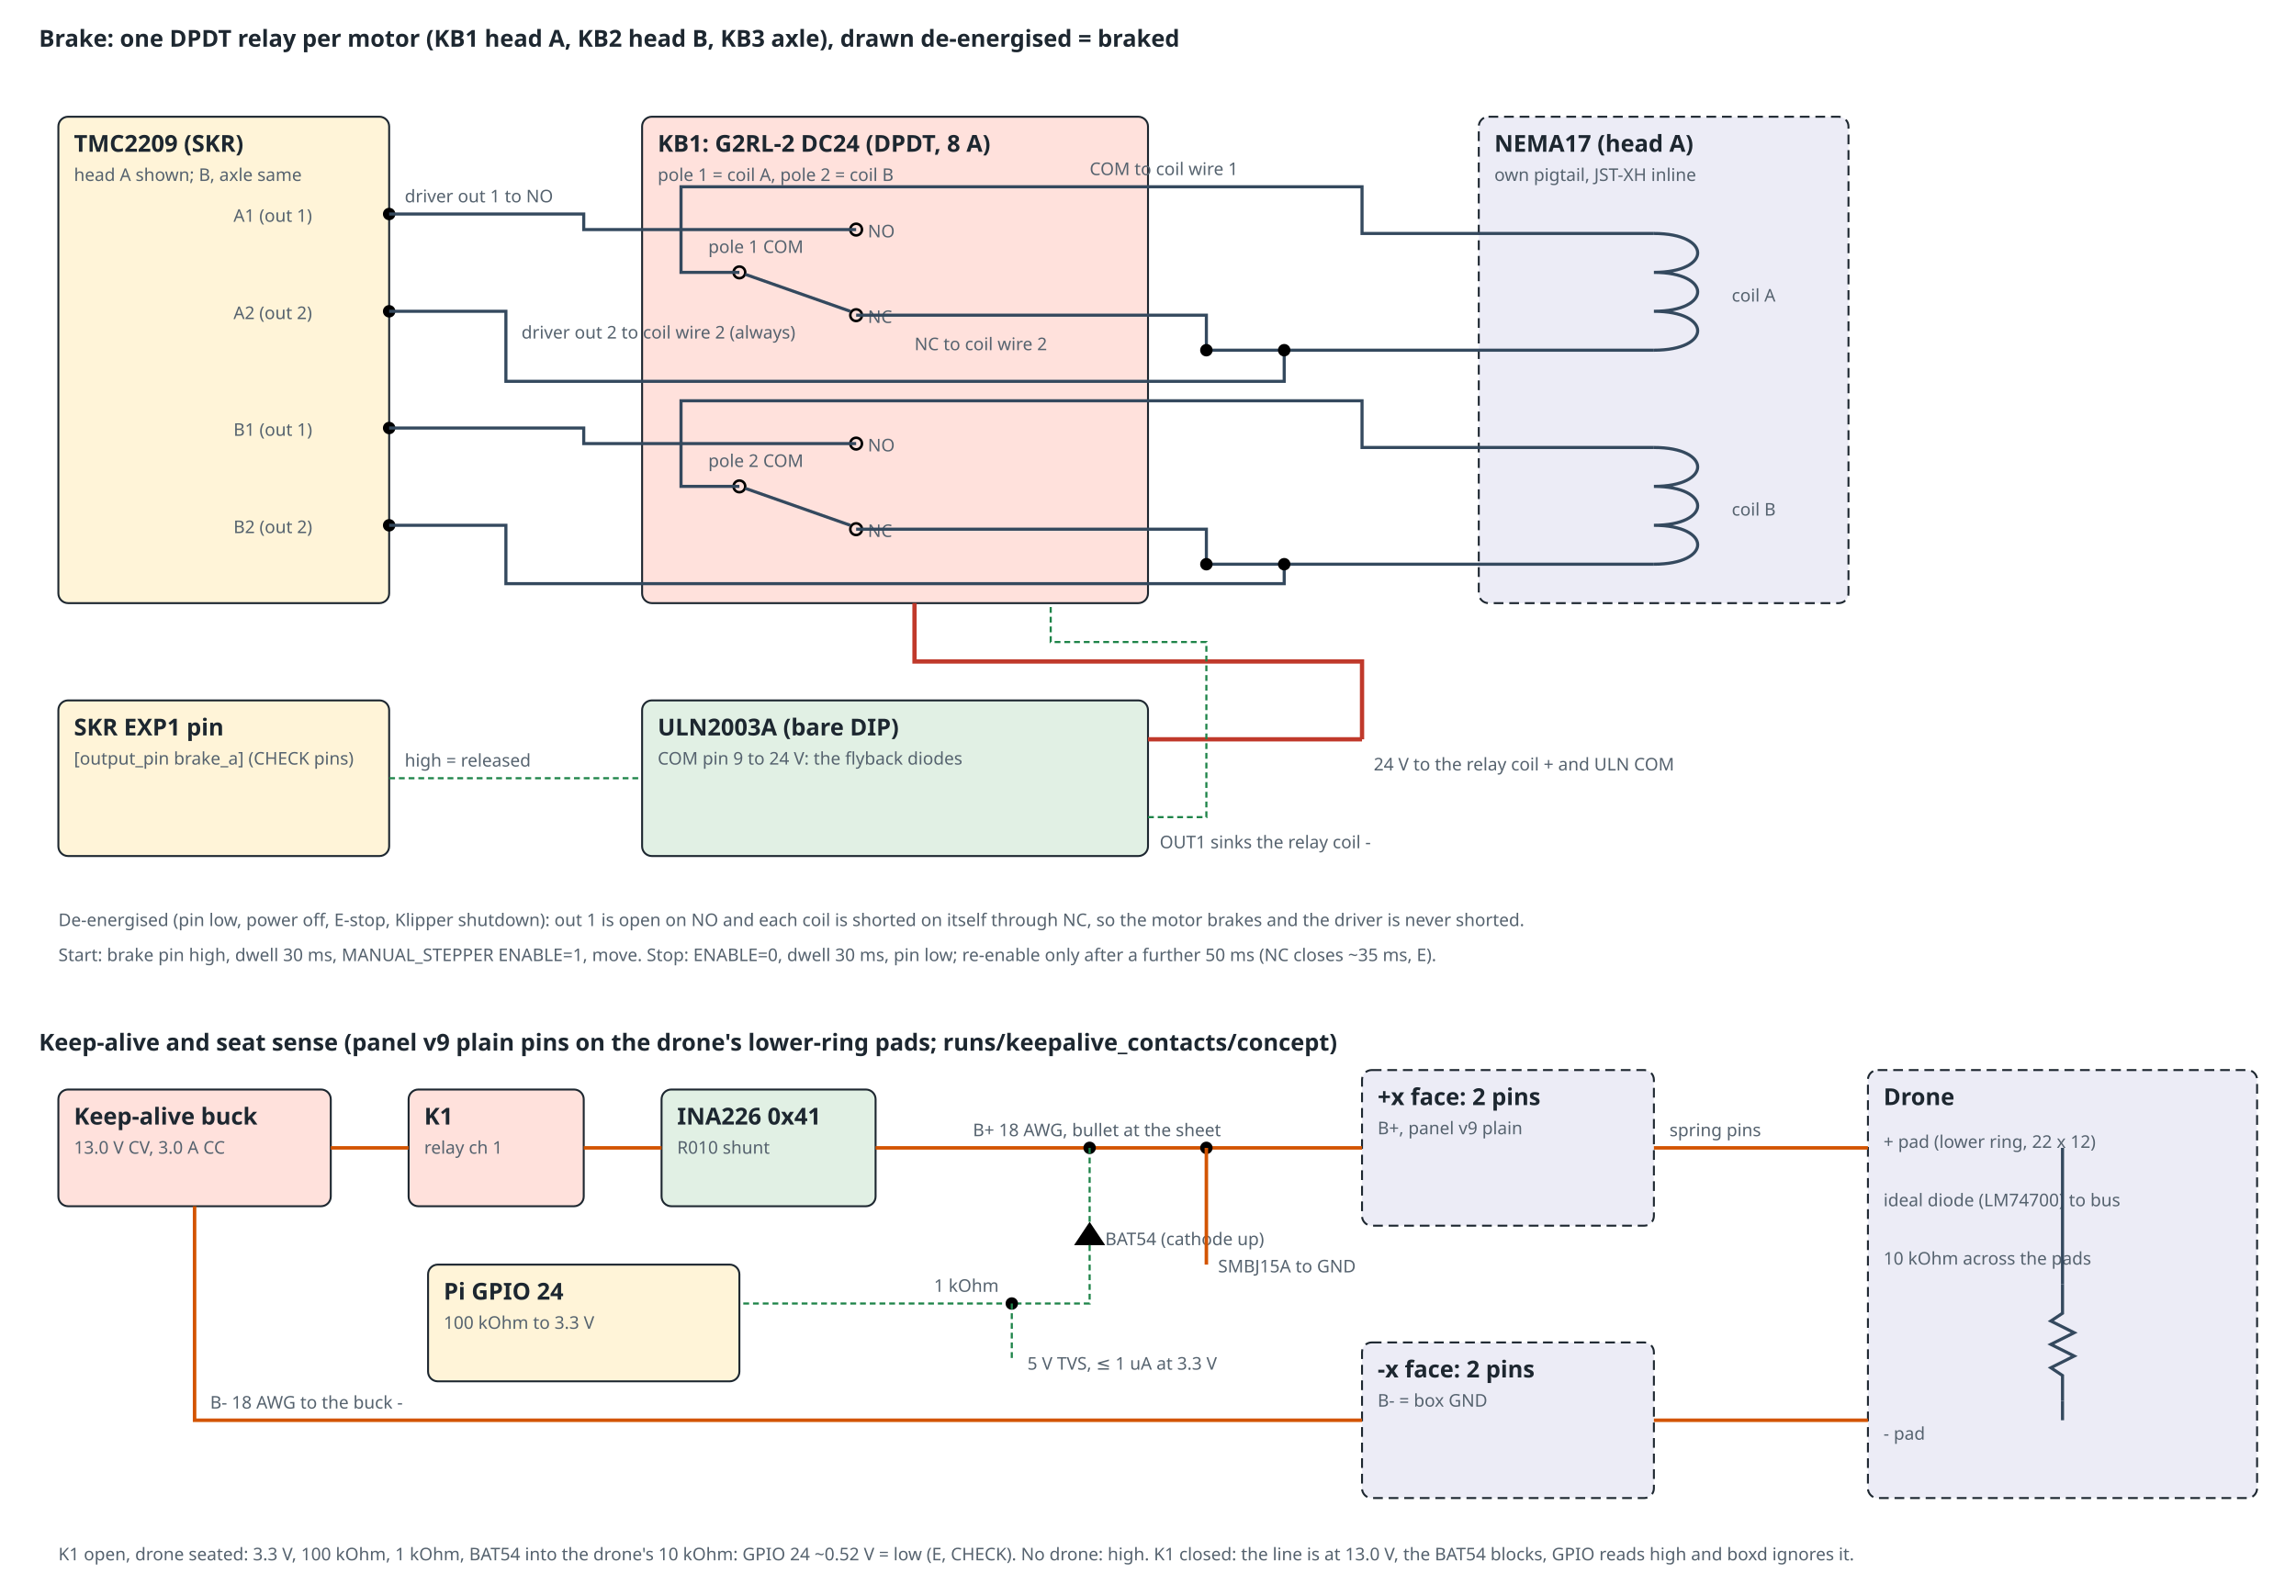
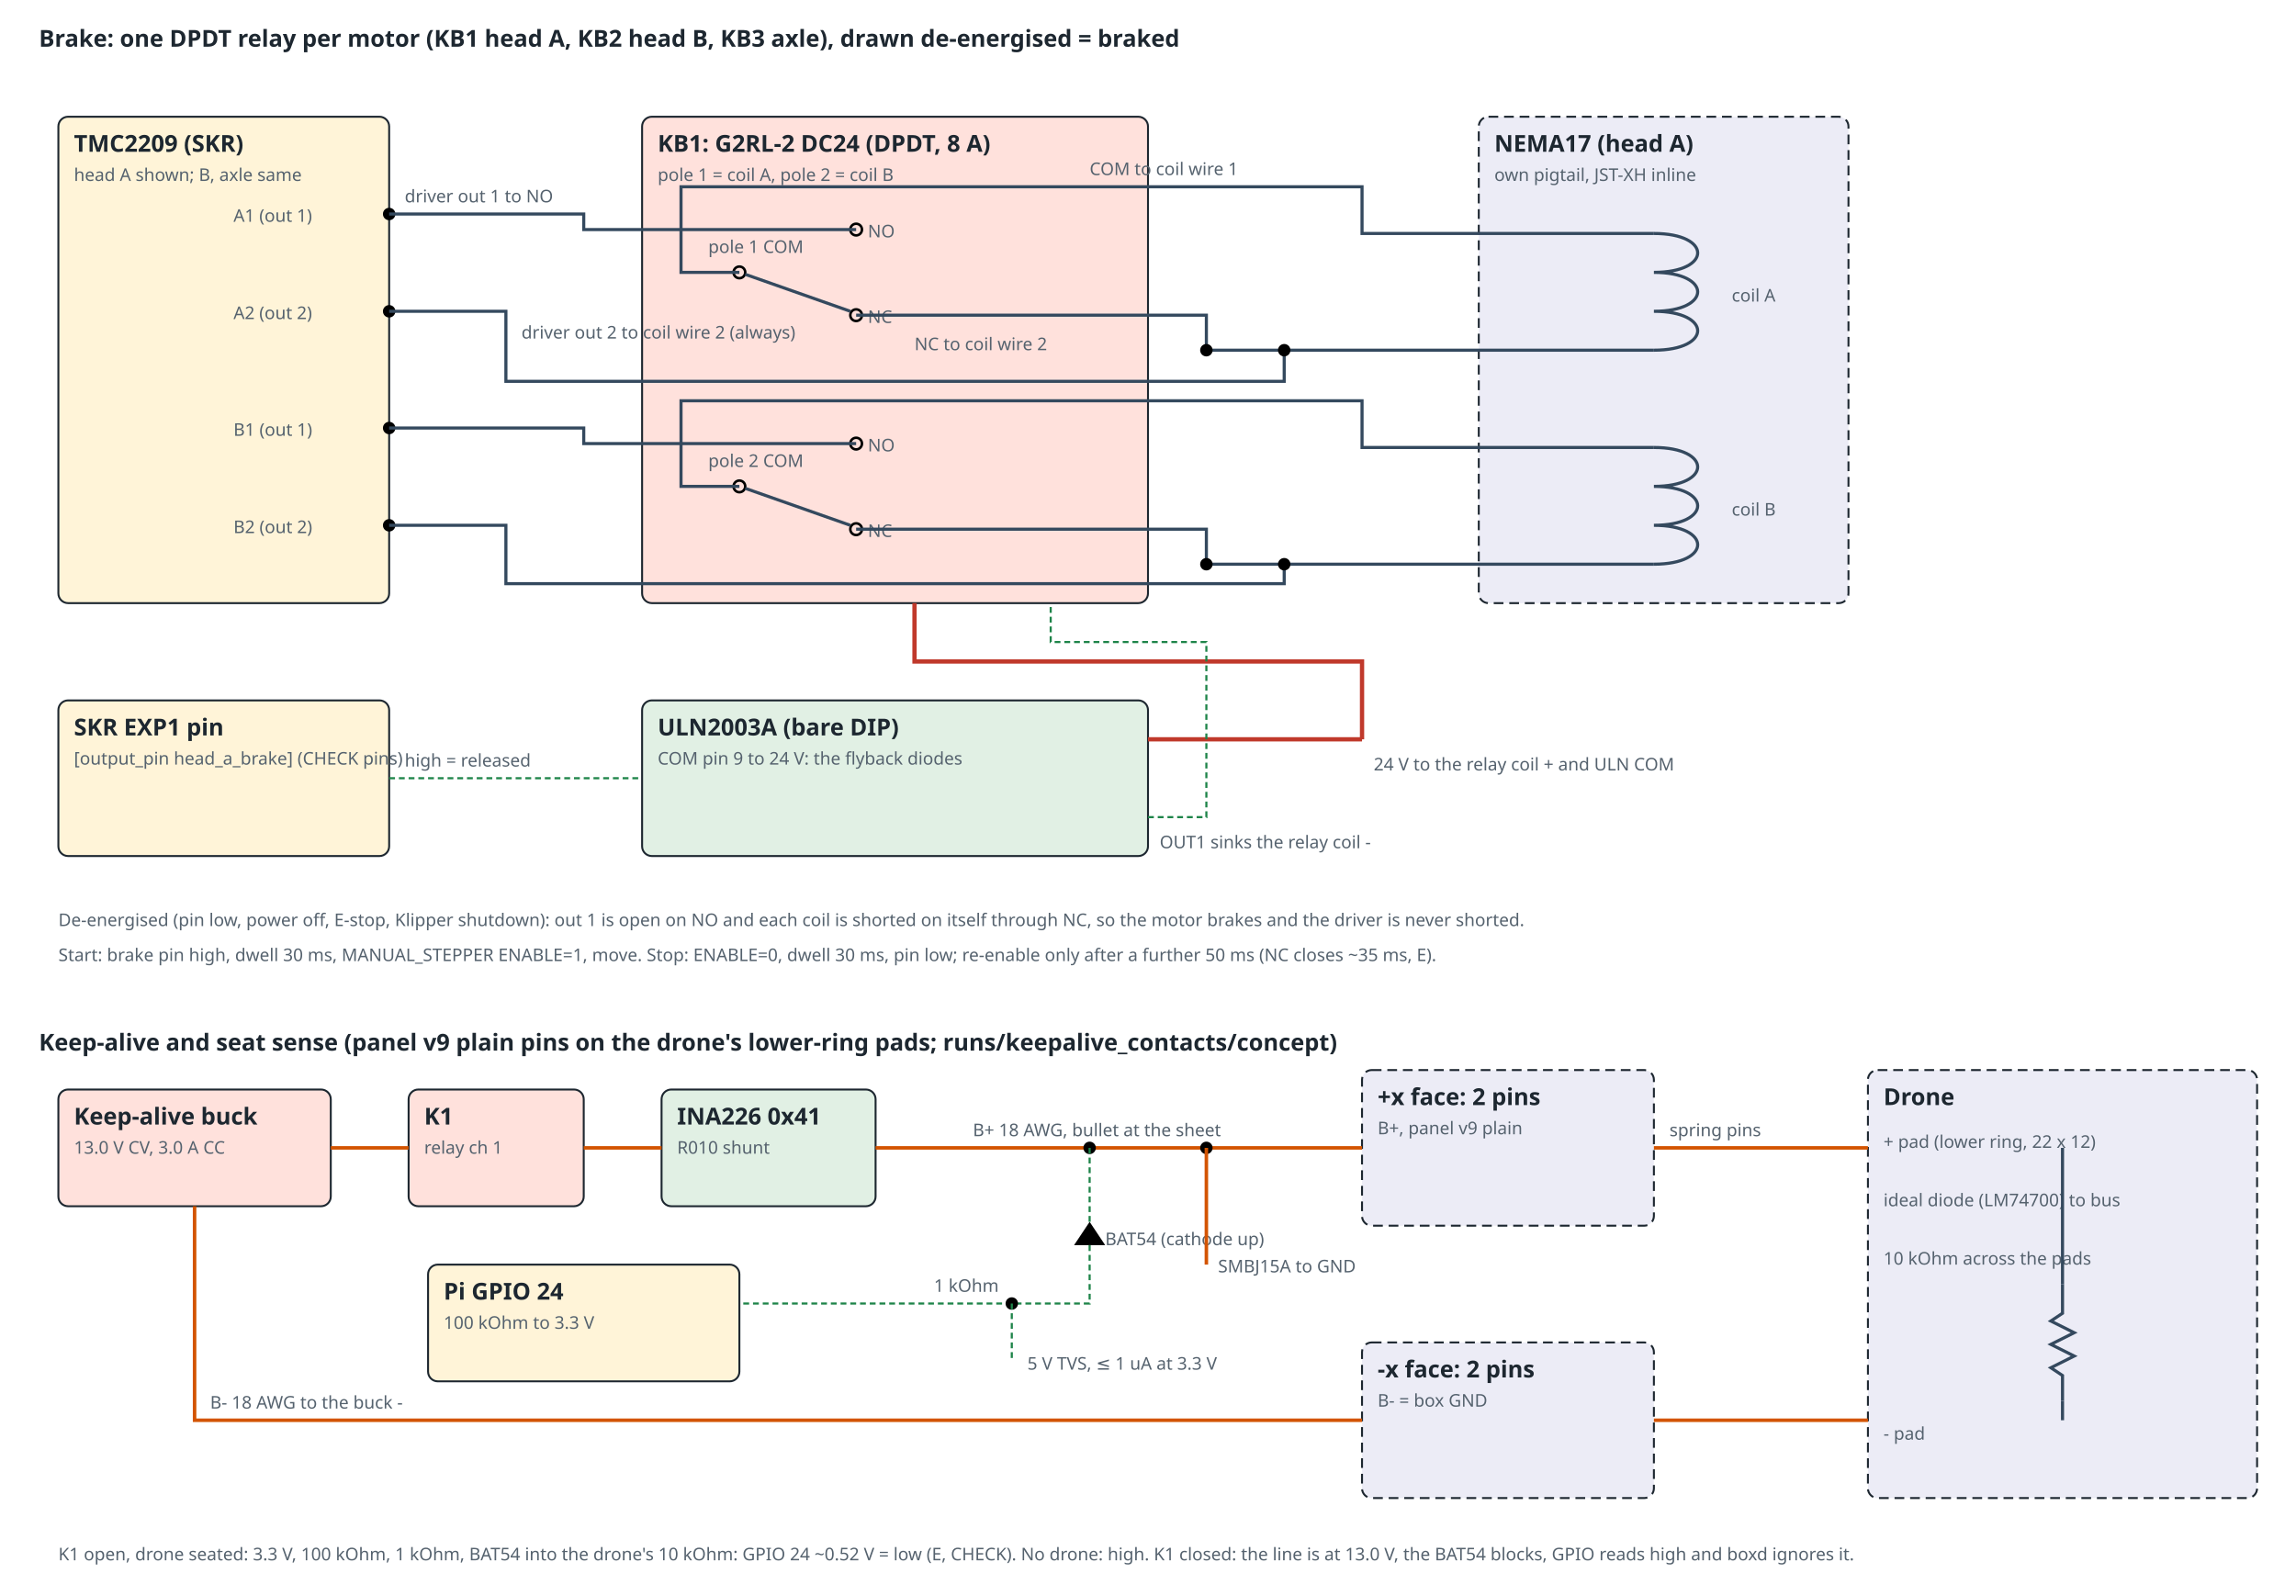
<svg xmlns="http://www.w3.org/2000/svg" viewBox="0 0 1180 820" width="100%" style="max-width:1180px;height:auto" role="img">
  <style>
.bg{fill:var(--bg,#ffffff)} .sheet{fill:var(--sheet,#eef3f6);stroke:var(--line,#8a97a3);stroke-width:1}
.ko{fill:var(--ko,#e2e2e2);stroke:var(--line,#8a97a3);stroke-dasharray:4 3}
.fix{fill:var(--fix,#dfe8f0);stroke:var(--ink,#1d2730);stroke-width:1}
.brd{fill:var(--brd,#fff4d8);stroke:var(--ink,#1d2730);stroke-width:1}
.pwr{fill:var(--pwr,#ffe1dc);stroke:var(--ink,#1d2730);stroke-width:1}
.sig{fill:var(--sig,#e1f0e4);stroke:var(--ink,#1d2730);stroke-width:1}
.off{fill:var(--off,#ececf6);stroke:var(--ink,#1d2730);stroke-width:1;stroke-dasharray:5 3}
.t{font:11px system-ui,sans-serif;fill:var(--ink,#1d2730)} .ts{font:9px system-ui,sans-serif;fill:var(--muted,#55626e)}
.tb{font:bold 12px system-ui,sans-serif;fill:var(--ink,#1d2730)}
.w24{stroke:var(--c24,#c0392b);stroke-width:2.2;fill:none} .w13{stroke:var(--c13,#d35400);stroke-width:1.8;fill:none}
.w6{stroke:var(--c6,#8e44ad);stroke-width:1.6;fill:none} .w5{stroke:var(--c5,#2471a3);stroke-width:1.4;fill:none}
.wch{stroke:var(--cch,#b7950b);stroke-width:2;fill:none} .wsg{stroke:var(--csg,#1e8449);stroke-width:1.1;fill:none;stroke-dasharray:3 2}
.wst{stroke:var(--cst,#34495e);stroke-width:1.6;fill:none} .wm{stroke:var(--cm,#7b241c);stroke-width:2.6;fill:none}
.arr{stroke:var(--ink,#1d2730);stroke-width:1.2;fill:none;marker-end:url(#ah)} .ab{stroke:var(--c24,#c0392b);stroke-width:1;fill:none;stroke-dasharray:4 3}
</style>
  <defs>
    <marker id="ah" viewBox="0 0 10 10" refX="9" refY="5" markerWidth="7" markerHeight="7" orient="auto">
      <path d="M0,0 L10,5 L0,10 z" fill="currentColor" />
    </marker>
  </defs>
  <rect class="bg" x="0" y="0" width="1180" height="820" />
  <text class="tb" x="20" y="24">Brake: one DPDT relay per motor (KB1 head A, KB2 head B, KB3 axle), drawn de-energised = braked</text>
  <rect class="brd" x="30" y="60" width="170" height="250" rx="5" />
  <text class="tb" x="38" y="78">TMC2209 (SKR)</text>
  <text class="ts" x="38" y="93">head A shown; B, axle same</text>
  <text class="ts" x="120" y="114">A1 (out 1)</text>
  <circle cx="200" cy="110" r="3.2" fill="currentColor" />
  <text class="ts" x="120" y="164">A2 (out 2)</text>
  <circle cx="200" cy="160" r="3.2" fill="currentColor" />
  <text class="ts" x="120" y="224">B1 (out 1)</text>
  <circle cx="200" cy="220" r="3.2" fill="currentColor" />
  <text class="ts" x="120" y="274">B2 (out 2)</text>
  <circle cx="200" cy="270" r="3.2" fill="currentColor" />
  <rect class="pwr" x="330" y="60" width="260" height="250" rx="5" />
  <text class="tb" x="338" y="78">KB1: G2RL-2 DC24 (DPDT, 8 A)</text>
  <text class="ts" x="338" y="93">pole 1 = coil A, pole 2 = coil B</text>
  <circle cx="440" cy="118" r="3" fill="none" stroke="currentColor" stroke-width="1.3" />
  <text class="ts" x="446" y="122">NO</text>
  <circle cx="440" cy="162" r="3" fill="none" stroke="currentColor" stroke-width="1.3" />
  <text class="ts" x="446" y="166">NC</text>
  <circle cx="380" cy="140" r="3" fill="none" stroke="currentColor" stroke-width="1.3" />
  <path class="wst" d="M383,141 L437,160" />
  <text class="ts" x="364" y="130">pole 1 COM</text>
  <circle cx="440" cy="228" r="3" fill="none" stroke="currentColor" stroke-width="1.3" />
  <text class="ts" x="446" y="232">NO</text>
  <circle cx="440" cy="272" r="3" fill="none" stroke="currentColor" stroke-width="1.3" />
  <text class="ts" x="446" y="276">NC</text>
  <circle cx="380" cy="250" r="3" fill="none" stroke="currentColor" stroke-width="1.3" />
  <path class="wst" d="M383,251 L437,270" />
  <text class="ts" x="364" y="240">pole 2 COM</text>
  <rect class="off" x="760" y="60" width="190" height="250" rx="5" />
  <text class="tb" x="768" y="78">NEMA17 (head A)</text>
  <text class="ts" x="768" y="93">own pigtail, JST-XH inline</text>
  <path class="wst" d="M850,120 c 30,0 30,20 0,20 c 30,0 30,20 0,20 c 30,0 30,20 0,20" />
  <text class="ts" x="890" y="155">coil A</text>
  <path class="wst" d="M850,230 c 30,0 30,20 0,20 c 30,0 30,20 0,20 c 30,0 30,20 0,20" />
  <text class="ts" x="890" y="265">coil B</text>
  <path class="wst" d="M200,110 L300,110 L300,118 L440,118" />
  <text class="ts" x="208" y="104">driver out 1 to NO</text>
  <path class="wst" d="M380,140 L350,140 L350,96 L700,96 L700,120 L850,120" />
  <text class="ts" x="560" y="90">COM to coil wire 1</text>
  <path class="wst" d="M440,162 L620,162 L620,180 L850,180" />
  <text class="ts" x="470" y="180">NC to coil wire 2</text>
  <path class="wst" d="M200,160 L260,160 L260,196 L660,196 L660,180" />
  <text class="ts" x="268" y="174">driver out 2 to coil wire 2 (always)</text>
  <circle cx="620" cy="180" r="3.2" fill="currentColor" />
  <circle cx="660" cy="180" r="3.2" fill="currentColor" />
  <path class="wst" d="M200,220 L300,220 L300,228 L440,228" />
  <path class="wst" d="M380,250 L350,250 L350,206 L700,206 L700,230 L850,230" />
  <path class="wst" d="M440,272 L620,272 L620,290 L850,290" />
  <path class="wst" d="M200,270 L260,270 L260,300 L660,300 L660,290" />
  <circle cx="620" cy="290" r="3.2" fill="currentColor" />
  <circle cx="660" cy="290" r="3.2" fill="currentColor" />
  <rect class="sig" x="330" y="360" width="260" height="80" rx="5" />
  <text class="tb" x="338" y="378">ULN2003A (bare DIP)</text>
  <text class="ts" x="338" y="393">COM pin 9 to 24 V: the flyback diodes</text>
  <rect class="brd" x="30" y="360" width="170" height="80" rx="5" />
  <text class="tb" x="38" y="378">SKR EXP1 pin</text>
-   <text class="ts" x="38" y="393">[output_pin brake_a] (CHECK pins)</text>
+   <text class="ts" x="38" y="393">[output_pin head_a_brake] (CHECK pins)</text>
  <path class="wsg" d="M200,400 L330,400" />
  <text class="ts" x="208" y="394">high = released</text>
  <path class="w24" d="M700,380 L700,340 L470,340 L470,310" />
  <text class="ts" x="706" y="396">24 V to the relay coil + and ULN COM</text>
  <path class="w24" d="M700,380 L590,380" />
  <path class="wsg" d="M590,420 L620,420 L620,330 L540,330 L540,310" />
  <text class="ts" x="596" y="436">OUT1 sinks the relay coil -</text>
  <text class="ts" x="30" y="476">De-energised (pin low, power off, E-stop, Klipper shutdown): out 1 is open on NO and each coil is shorted on itself through NC, so the motor brakes and the driver is never shorted.</text>
  <text class="ts" x="30" y="494">Start: brake pin high, dwell 30 ms, MANUAL_STEPPER ENABLE=1, move. Stop: ENABLE=0, dwell 30 ms, pin low; re-enable only after a further 50 ms (NC closes ~35 ms, E).</text>
  <text class="tb" x="20" y="540">Keep-alive and seat sense (panel v9 plain pins on the drone's lower-ring pads; runs/keepalive_contacts/concept)</text>
  <rect class="pwr" x="30" y="560" width="140" height="60" rx="5" />
  <text class="tb" x="38" y="578">Keep-alive buck</text>
  <text class="ts" x="38" y="593">13.0 V CV, 3.0 A CC</text>
  <rect class="pwr" x="210" y="560" width="90" height="60" rx="5" />
  <text class="tb" x="218" y="578">K1</text>
  <text class="ts" x="218" y="593">relay ch 1</text>
  <rect class="sig" x="340" y="560" width="110" height="60" rx="5" />
  <text class="tb" x="348" y="578">INA226 0x41</text>
  <text class="ts" x="348" y="593">R010 shunt</text>
  <rect class="off" x="700" y="550" width="150" height="80" rx="5" />
  <text class="tb" x="708" y="568">+x face: 2 pins</text>
  <text class="ts" x="708" y="583">B+, panel v9 plain</text>
  <rect class="off" x="700" y="690" width="150" height="80" rx="5" />
  <text class="tb" x="708" y="708">-x face: 2 pins</text>
  <text class="ts" x="708" y="723">B- = box GND</text>
  <rect class="off" x="960" y="550" width="200" height="220" rx="5" />
  <text class="tb" x="968" y="568">Drone</text>
  <text class="ts" x="968" y="590">+ pad (lower ring, 22 x 12)</text>
  <text class="ts" x="968" y="620">ideal diode (LM74700) to bus</text>
  <text class="ts" x="968" y="650">10 kOhm across the pads</text>
  <text class="ts" x="968" y="740">- pad</text>
  <path class="wst" d="M1060,590 L1060,660" />
  <path class="wst" d="M1060,720 L1060,730" />
  <path class="w13" d="M170,590 L210,590" />
  <path class="w13" d="M300,590 L340,590" />
  <path class="w13" d="M450,590 L700,590" />
  <text class="ts" x="500" y="584">B+ 18 AWG, bullet at the sheet</text>
  <path class="w13" d="M850,590 L960,590" />
  <text class="ts" x="858" y="584">spring pins</text>
  <path class="w13" d="M850,730 L960,730" />
  <path class="w13" d="M700,730 L100,730 L100,620" />
  <text class="ts" x="108" y="724">B- 18 AWG to the buck -</text>
  <path class="wst" d="M1060,660 L1060,675 l -6,4 l 12,6 l -12,6 l 12,6 l -12,6 l 6,4 L1060,720" />
  <circle cx="560" cy="590" r="3.2" fill="currentColor" />
  <path class="wsg" d="M560,590 L560,640" />
  <text class="ts" x="568" y="640">BAT54 (cathode up)</text>
  <path d="M552,640 L568,640 L560,628 z" fill="currentColor" />
  <path class="wsg" d="M560,640 L560,670 L480,670" />
  <text class="ts" x="480" y="664">1 kOhm</text>
  <path class="wsg" d="M480,670 L380,670" />
  <circle cx="520" cy="670" r="3.2" fill="currentColor" />
  <path class="wsg" d="M520,670 L520,700" />
  <text class="ts" x="528" y="704">5 V TVS, ≤ 1 uA at 3.3 V</text>
  <rect class="brd" x="220" y="650" width="160" height="60" rx="5" />
  <text class="tb" x="228" y="668">Pi GPIO 24</text>
  <text class="ts" x="228" y="683">100 kOhm to 3.3 V</text>
  <circle cx="620" cy="590" r="3.2" fill="currentColor" />
  <path class="w13" d="M620,590 L620,650" />
  <text class="ts" x="626" y="654">SMBJ15A to GND</text>
  <text class="ts" x="30" y="802">K1 open, drone seated: 3.3 V, 100 kOhm, 1 kOhm, BAT54 into the drone's 10 kOhm: GPIO 24 ~0.52 V = low (E, CHECK). No drone: high. K1 closed: the line is at 13.0 V, the BAT54 blocks, GPIO reads high and boxd ignores it.</text>
</svg>
